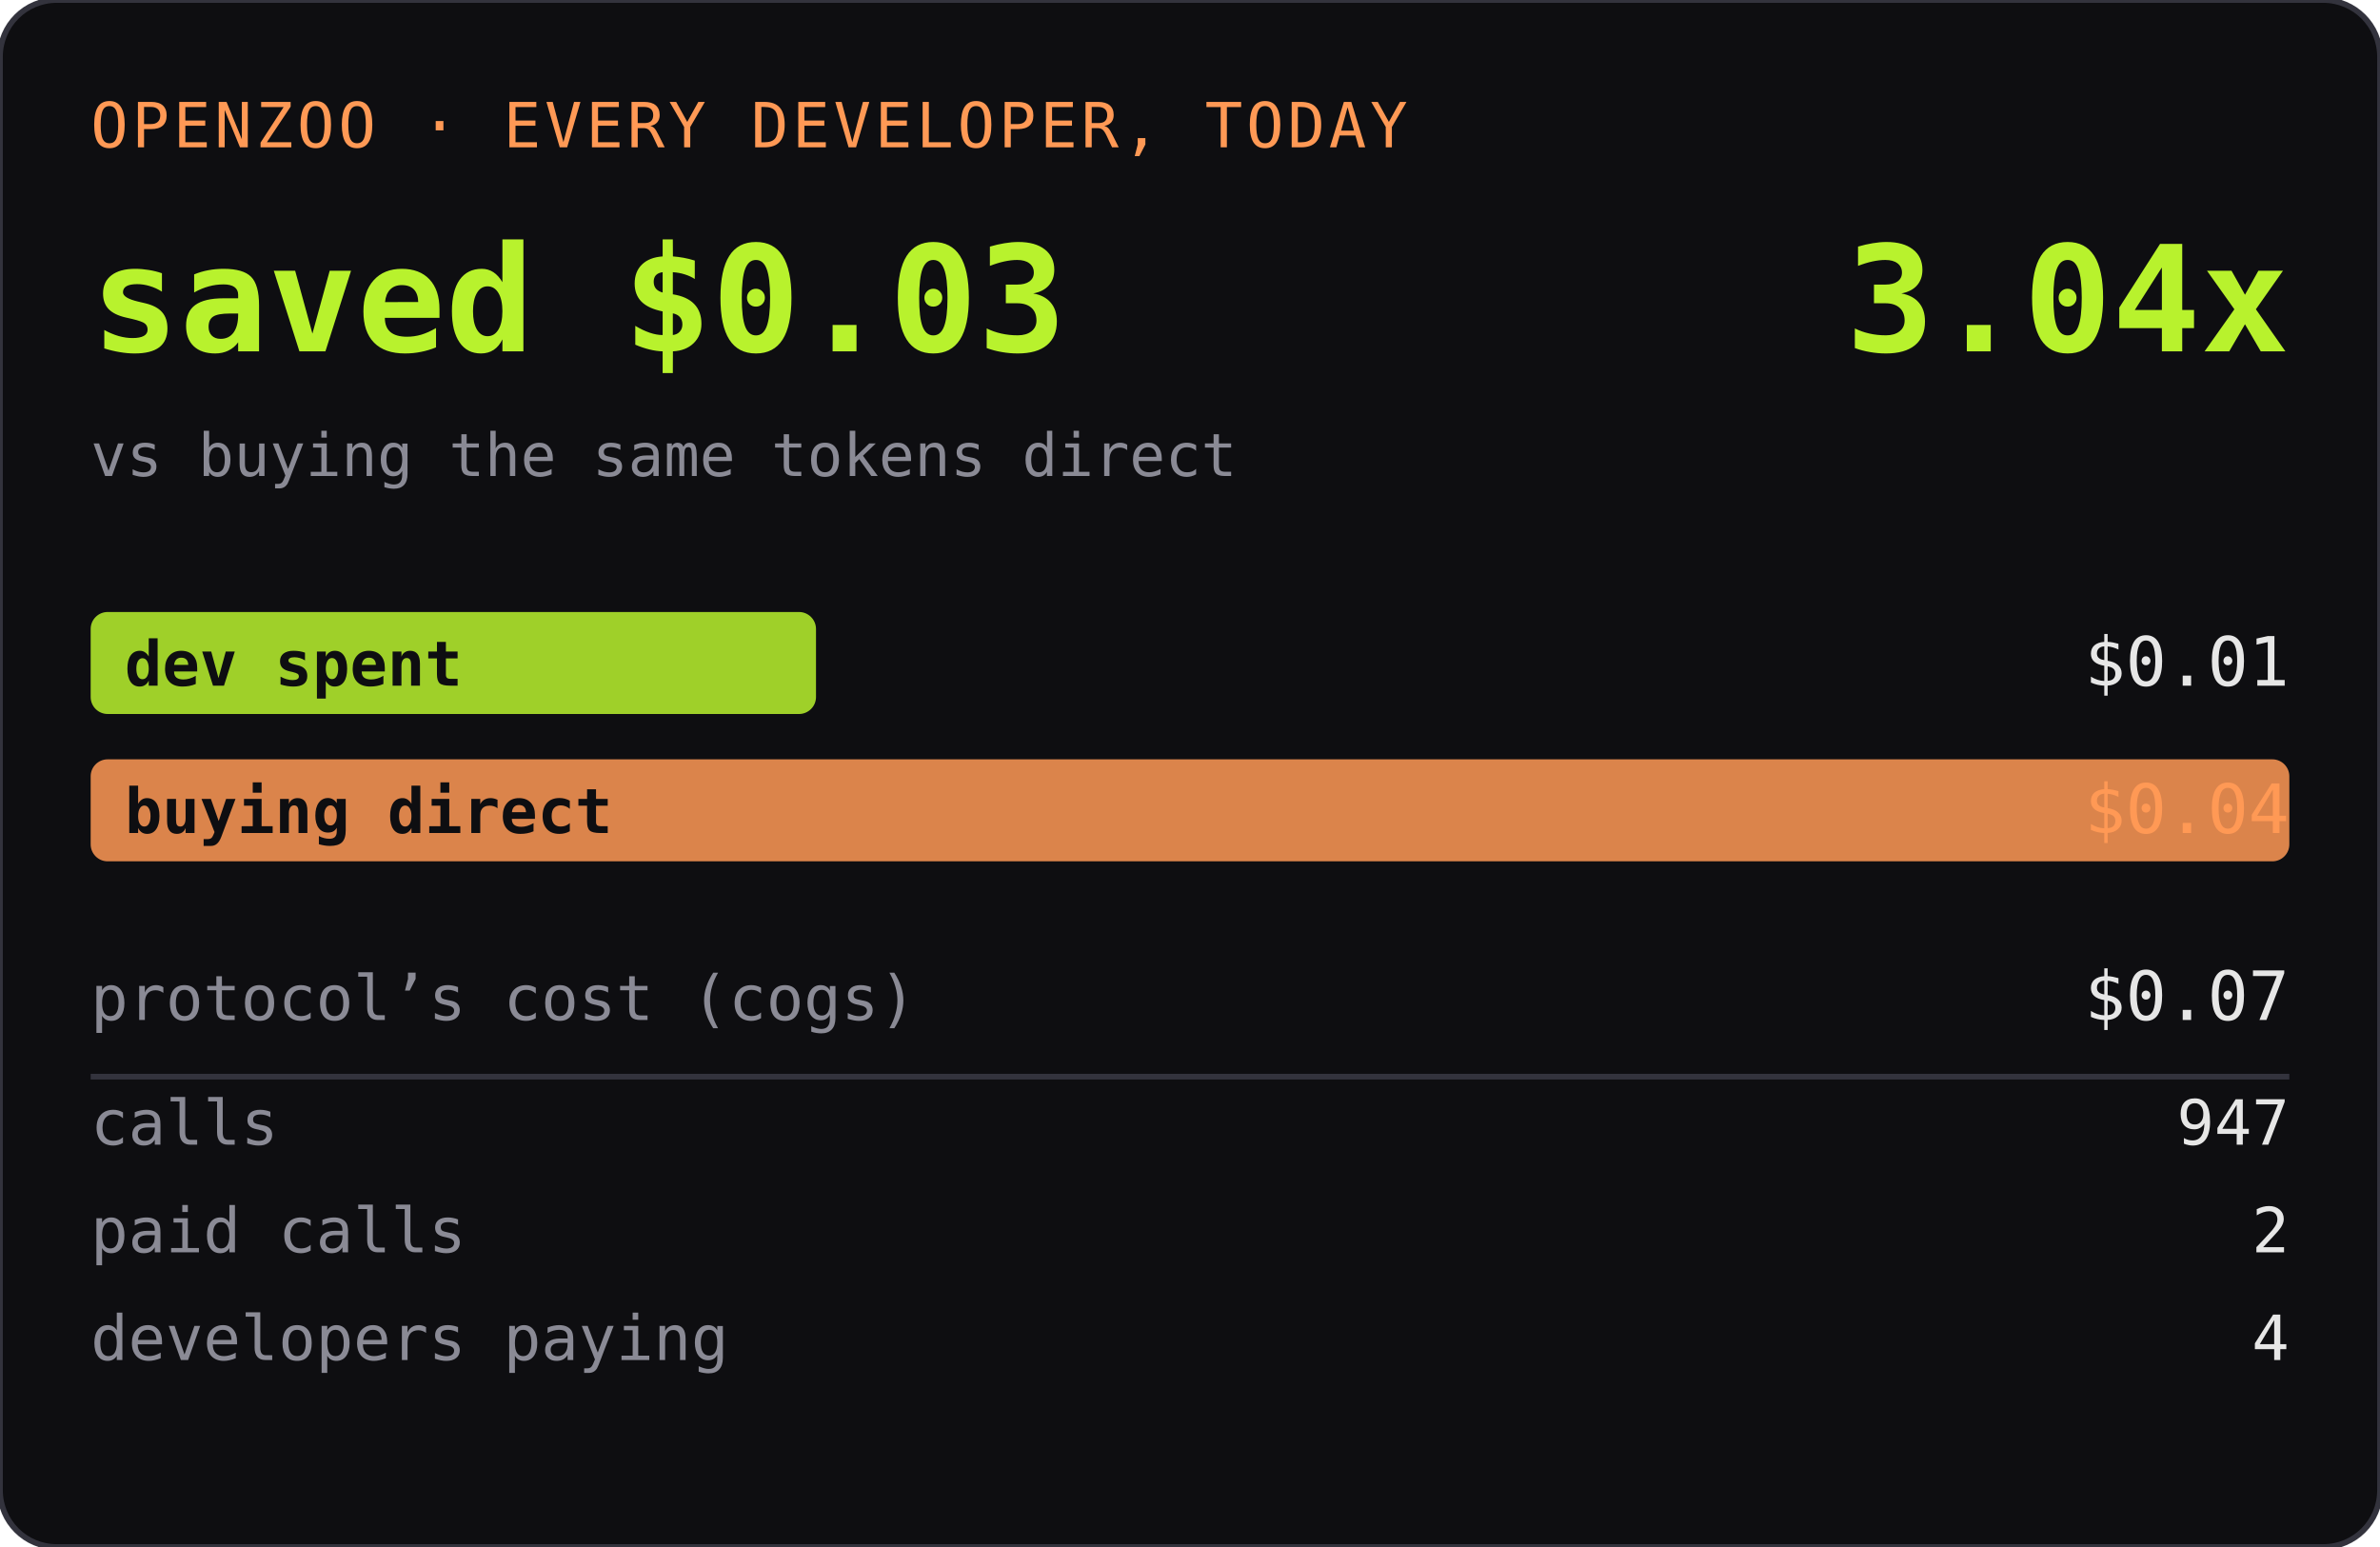
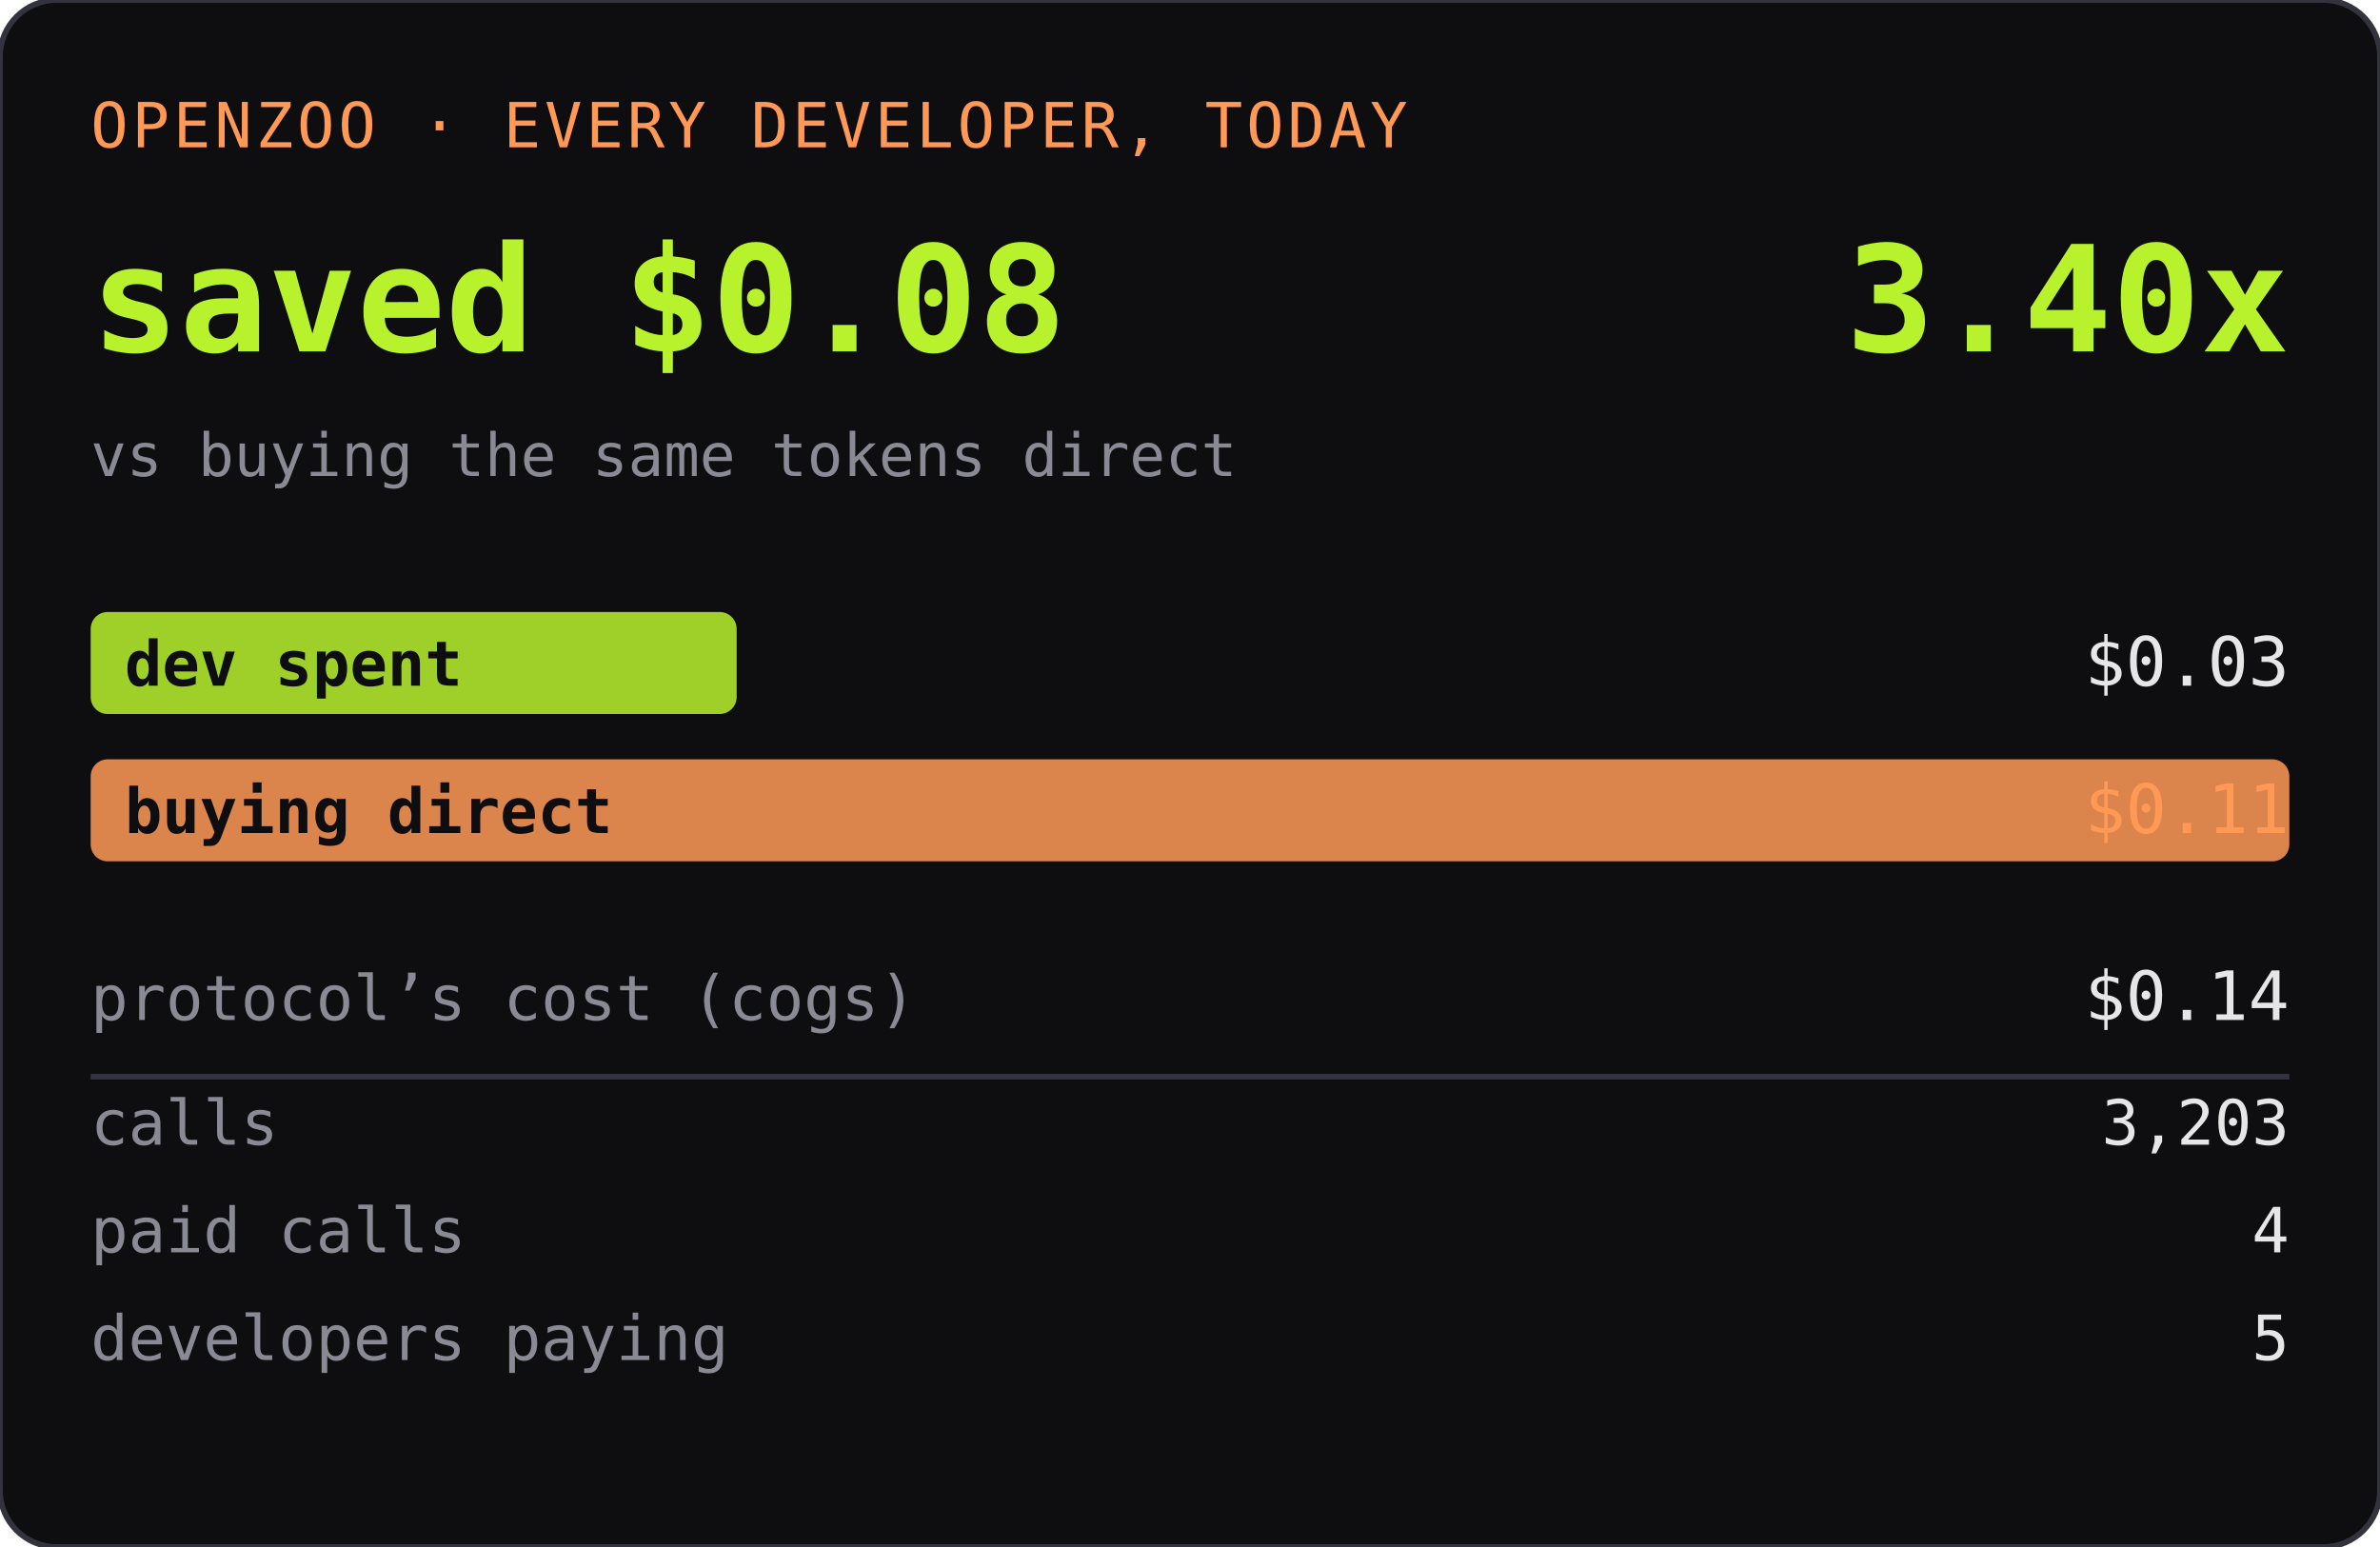
<svg xmlns="http://www.w3.org/2000/svg" width="420" height="273" role="img" aria-label="OPENZOO · EVERY DEVELOPER, TODAY">
  <rect width="420" height="273" rx="10" fill="#0e0e11" />
  <rect width="420" height="273" rx="10" fill="none" stroke="#33333d" />
  <text x="16" y="26" font-family="ui-monospace,SFMono-Regular,Menlo,monospace" font-size="11" fill="#ff9955" letter-spacing="0.06em">OPENZOO · EVERY DEVELOPER, TODAY</text>
-   <text x="16" y="62" font-family="ui-monospace,SFMono-Regular,Menlo,monospace" font-size="26" font-weight="600" fill="#b8f22d">saved $0.03</text>
-   <text x="404" y="62" text-anchor="end" font-family="ui-monospace,SFMono-Regular,Menlo,monospace" font-size="26" font-weight="600" fill="#b8f22d">3.04x</text>
+   <text x="16" y="62" font-family="ui-monospace,SFMono-Regular,Menlo,monospace" font-size="26" font-weight="600" fill="#b8f22d">saved $0.08</text>
+   <text x="404" y="62" text-anchor="end" font-family="ui-monospace,SFMono-Regular,Menlo,monospace" font-size="26" font-weight="600" fill="#b8f22d">3.40x</text>
  <text x="16" y="84" font-family="ui-monospace,SFMono-Regular,Menlo,monospace" font-size="10.5" fill="#8a8a95">vs buying the same tokens direct</text>
-   <rect x="16" y="108" width="128" height="18" rx="3" fill="#b8f22d" opacity="0.85" />
+   <rect x="16" y="108" width="114" height="18" rx="3" fill="#b8f22d" opacity="0.85" />
  <text x="22" y="121" font-family="ui-monospace,SFMono-Regular,Menlo,monospace" font-size="11" fill="#0e0e11" font-weight="600">dev spent</text>
-   <text x="404" y="121" text-anchor="end" font-family="ui-monospace,SFMono-Regular,Menlo,monospace" font-size="12" fill="#e6e6e6">$0.01</text>
+   <text x="404" y="121" text-anchor="end" font-family="ui-monospace,SFMono-Regular,Menlo,monospace" font-size="12" fill="#e6e6e6">$0.03</text>
  <rect x="16" y="134" width="388" height="18" rx="3" fill="#ff9955" opacity="0.85" />
  <text x="22" y="147" font-family="ui-monospace,SFMono-Regular,Menlo,monospace" font-size="11" fill="#0e0e11" font-weight="600">buying direct</text>
-   <text x="404" y="147" text-anchor="end" font-family="ui-monospace,SFMono-Regular,Menlo,monospace" font-size="12" fill="#ff9955">$0.04</text>
+   <text x="404" y="147" text-anchor="end" font-family="ui-monospace,SFMono-Regular,Menlo,monospace" font-size="12" fill="#ff9955">$0.11</text>
  <text x="16" y="180" font-family="ui-monospace,SFMono-Regular,Menlo,monospace" font-size="11" fill="#8a8a95">protocol’s cost (cogs)</text>
-   <text x="404" y="180" text-anchor="end" font-family="ui-monospace,SFMono-Regular,Menlo,monospace" font-size="12" fill="#e6e6e6">$0.07</text>
+   <text x="404" y="180" text-anchor="end" font-family="ui-monospace,SFMono-Regular,Menlo,monospace" font-size="12" fill="#e6e6e6">$0.14</text>
  <line x1="16" y1="190" x2="404" y2="190" stroke="#33333d" />
  <text x="16" y="202" font-family="ui-monospace,SFMono-Regular,Menlo,monospace" font-size="11" fill="#8a8a95">calls</text>
-   <text x="404" y="202" text-anchor="end" font-family="ui-monospace,SFMono-Regular,Menlo,monospace" font-size="11" fill="#e6e6e6">947</text>
+   <text x="404" y="202" text-anchor="end" font-family="ui-monospace,SFMono-Regular,Menlo,monospace" font-size="11" fill="#e6e6e6">3,203</text>
  <text x="16" y="221" font-family="ui-monospace,SFMono-Regular,Menlo,monospace" font-size="11" fill="#8a8a95">paid calls</text>
-   <text x="404" y="221" text-anchor="end" font-family="ui-monospace,SFMono-Regular,Menlo,monospace" font-size="11" fill="#e6e6e6">2</text>
+   <text x="404" y="221" text-anchor="end" font-family="ui-monospace,SFMono-Regular,Menlo,monospace" font-size="11" fill="#e6e6e6">4</text>
  <text x="16" y="240" font-family="ui-monospace,SFMono-Regular,Menlo,monospace" font-size="11" fill="#8a8a95">developers paying</text>
-   <text x="404" y="240" text-anchor="end" font-family="ui-monospace,SFMono-Regular,Menlo,monospace" font-size="11" fill="#e6e6e6">4</text>
+   <text x="404" y="240" text-anchor="end" font-family="ui-monospace,SFMono-Regular,Menlo,monospace" font-size="11" fill="#e6e6e6">5</text>
</svg>
